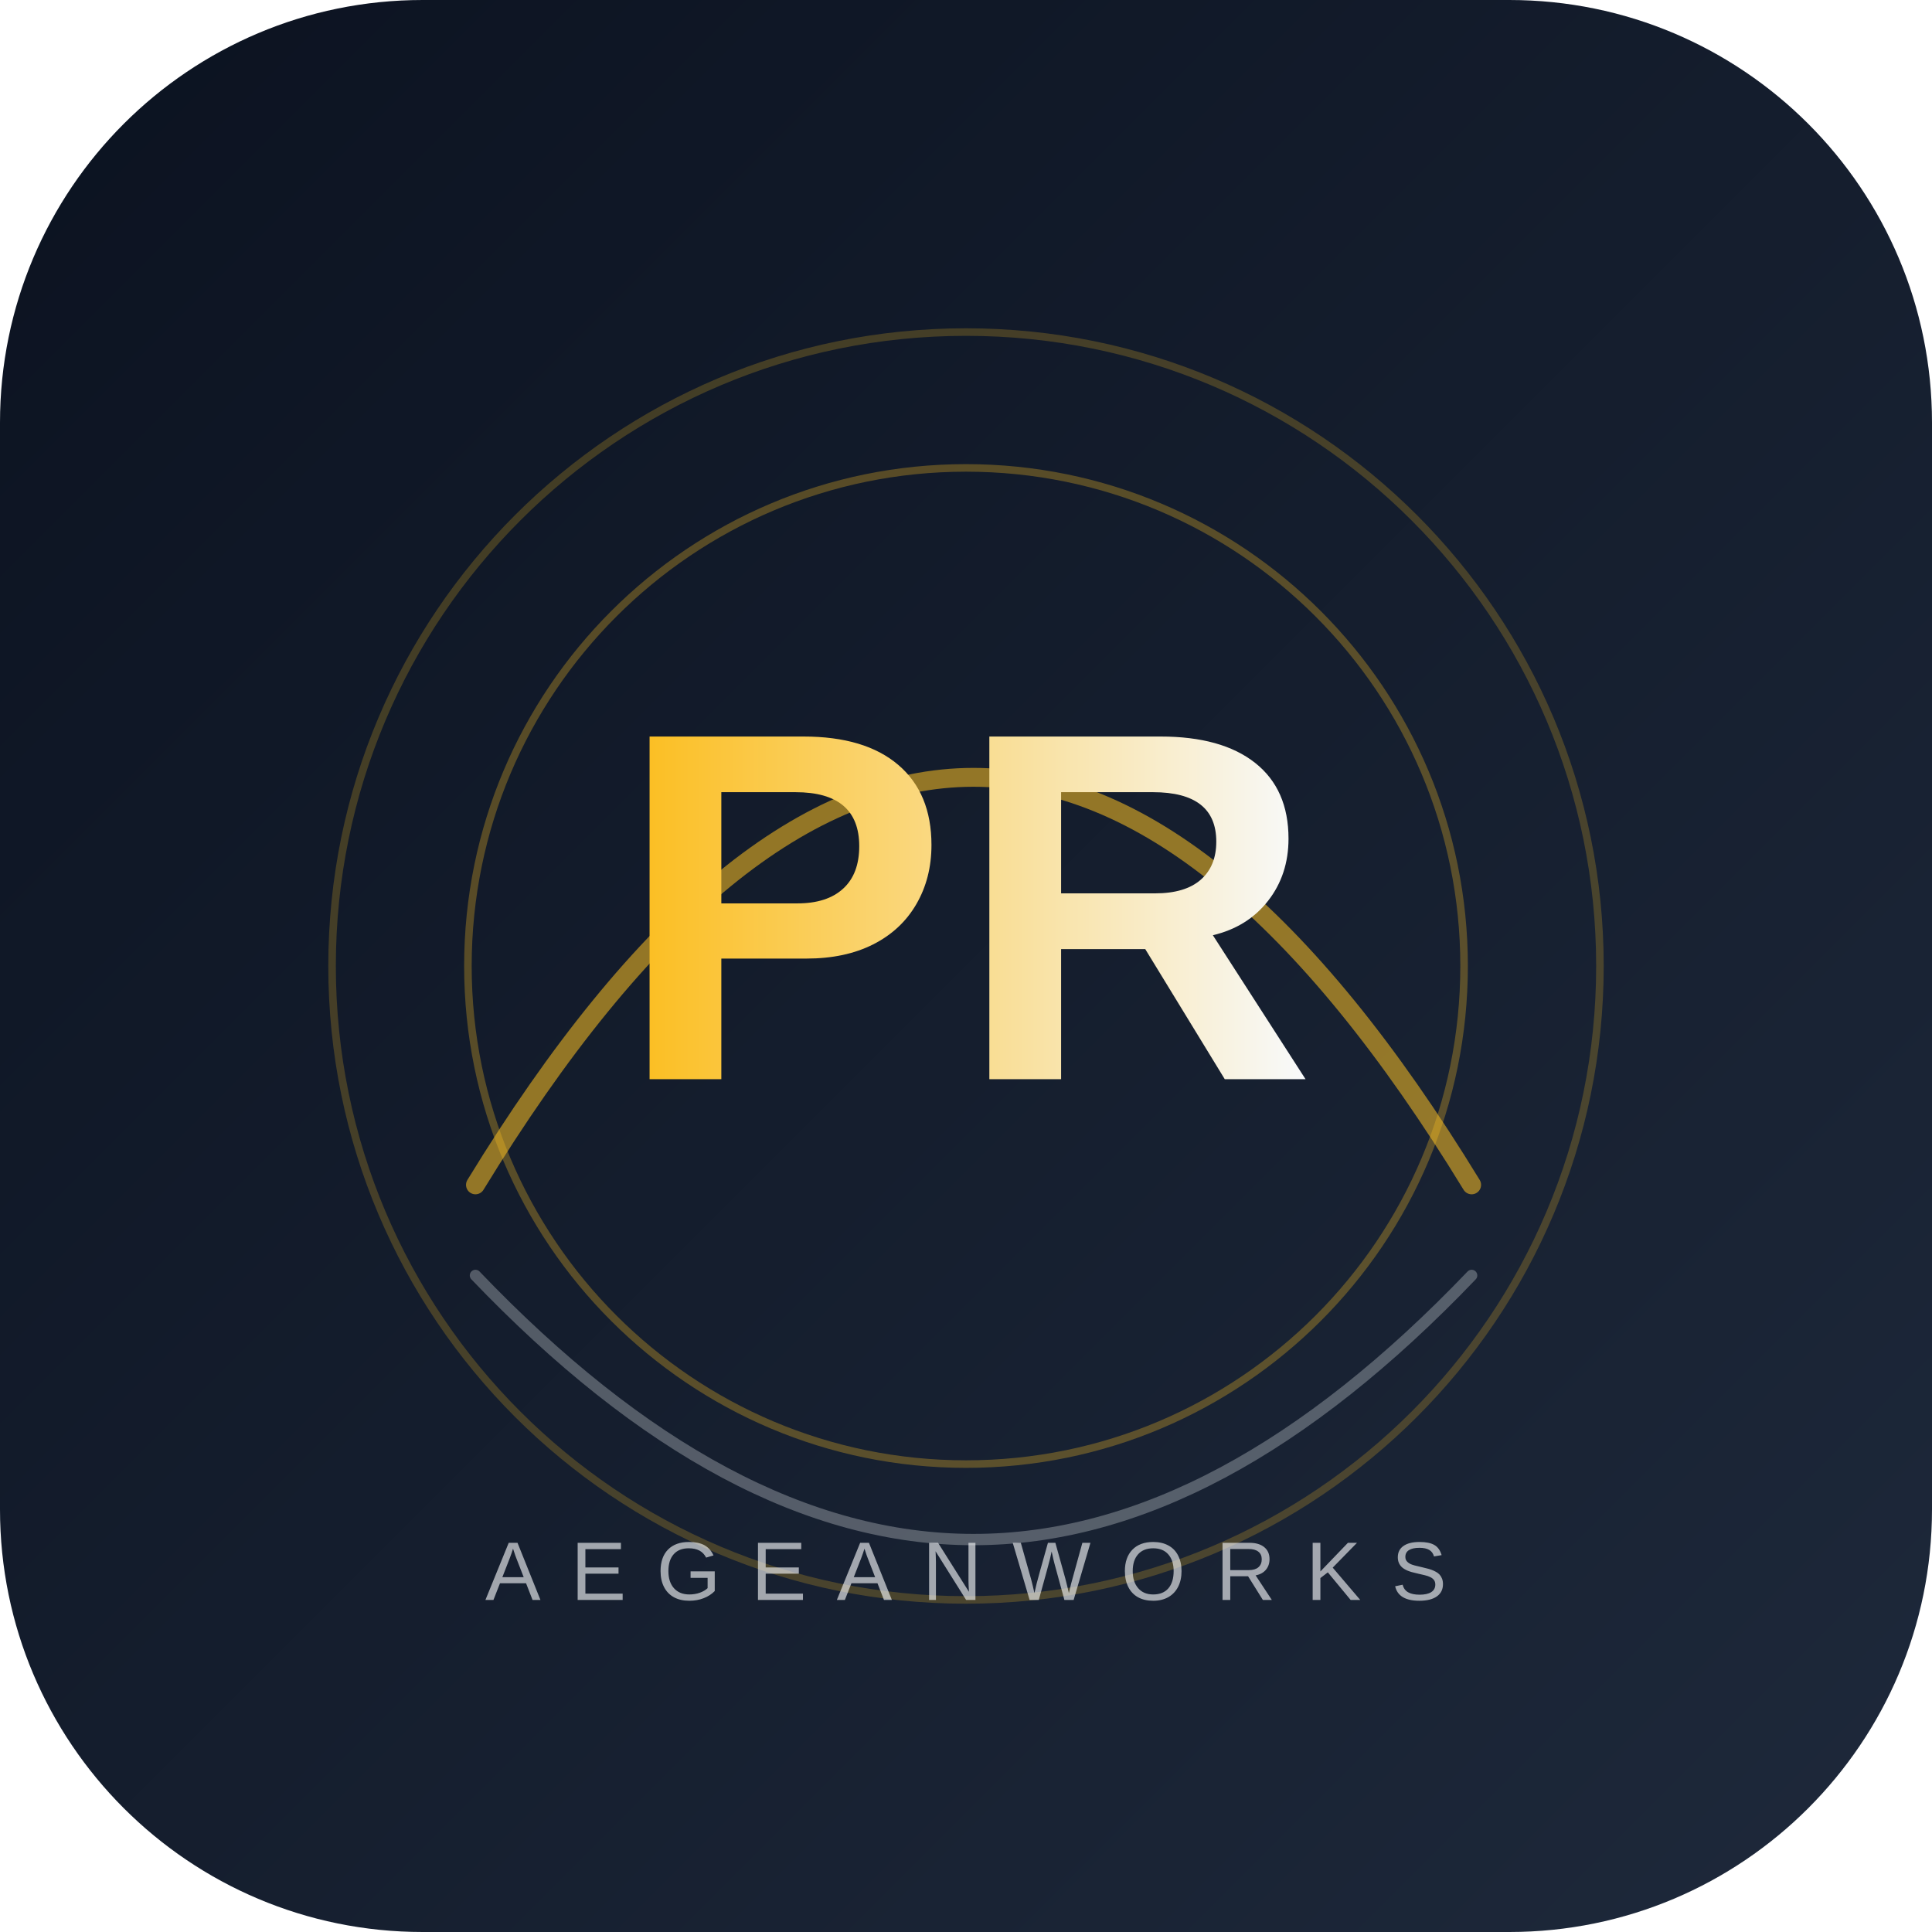
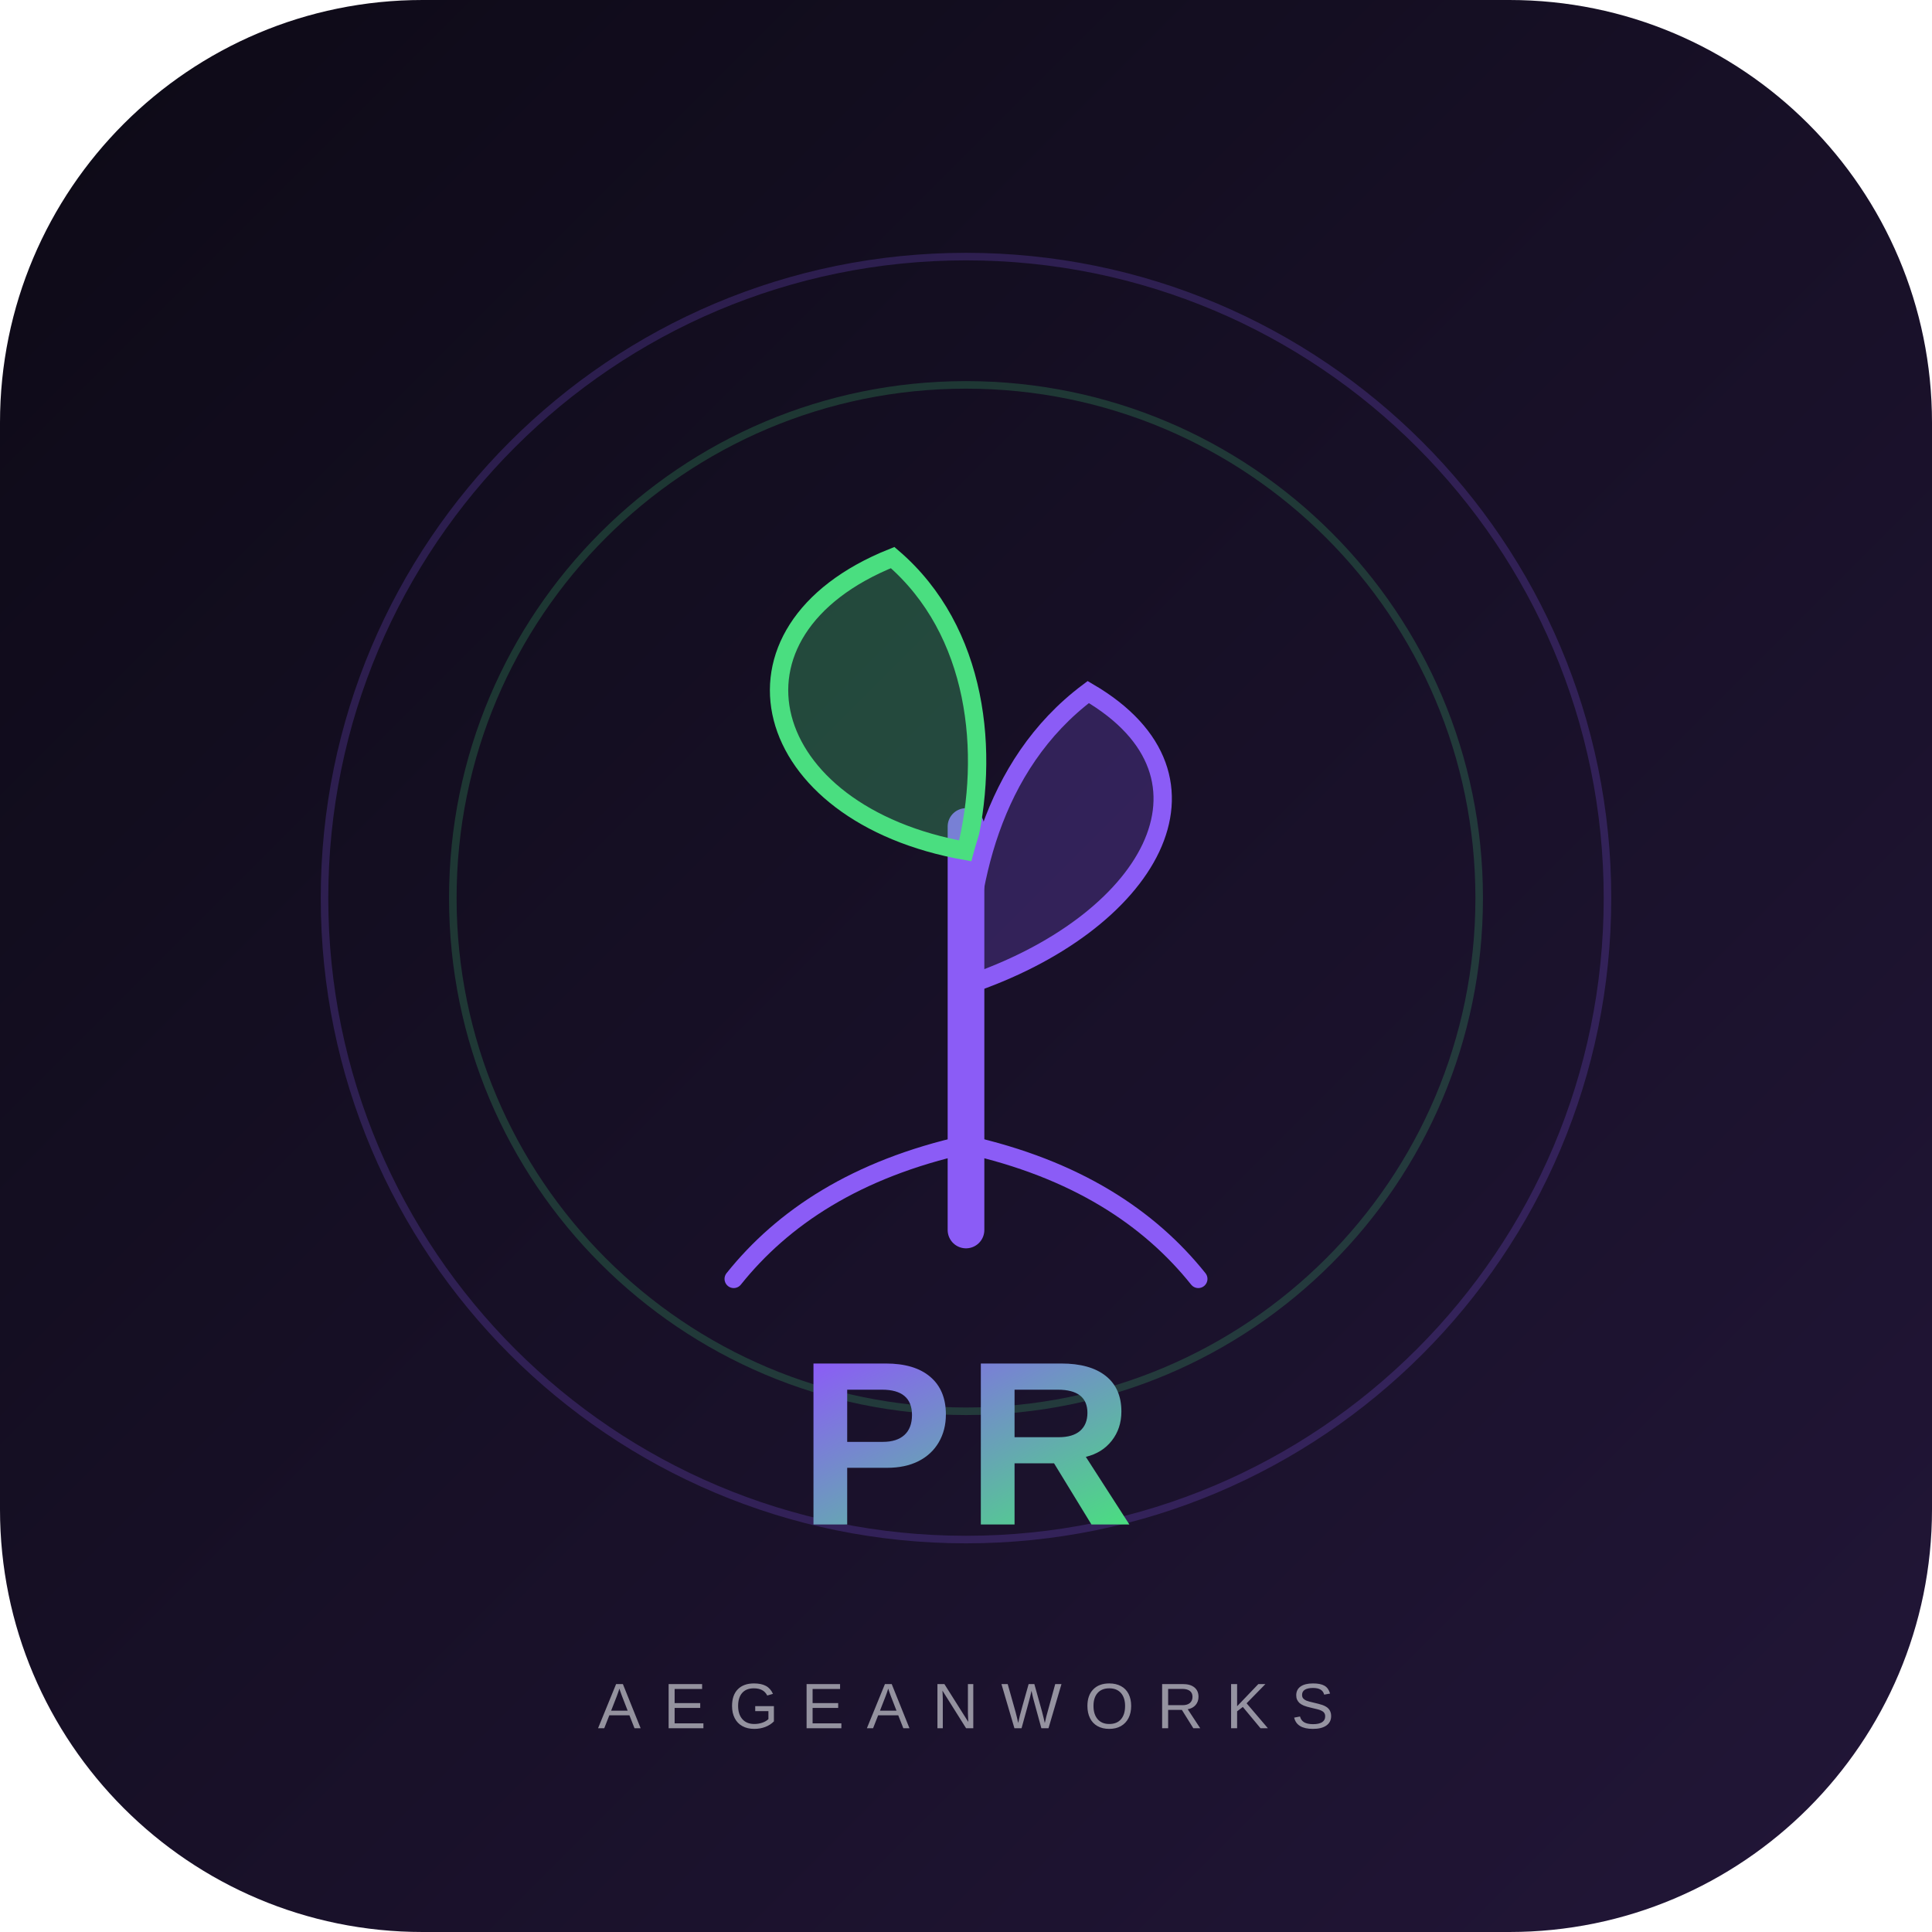
- <svg xmlns="http://www.w3.org/2000/svg" width="512" height="512" viewBox="0 0 512 512" role="img" aria-labelledby="title desc">
+ <svg xmlns="http://www.w3.org/2000/svg" width="512" height="512" viewBox="0 0 512 512" role="img" aria-labelledby="title desc" data-motif="seed" data-layout="wave">
  <defs>
    <linearGradient id="bg" x1="0" y1="0" x2="1" y2="1">
-       <stop offset="0" stop-color="#0b1220" />
-       <stop offset="1" stop-color="#1e293b" />
+       <stop offset="0" stop-color="#0d0a16" />
+       <stop offset="1" stop-color="#221638" />
    </linearGradient>
-     <linearGradient id="ac" x1="0" y1="0" x2="1" y2="0">
-       <stop offset="0" stop-color="#fbbf24" />
-       <stop offset="1" stop-color="#f8fafc" />
+     <linearGradient id="mark" x1="0" y1="0" x2="1" y2="1">
+       <stop offset="0" stop-color="#8b5cf6" />
+       <stop offset="1" stop-color="#4ade80" />
    </linearGradient>
  </defs>
  <rect width="512" height="512" rx="112" fill="url(#bg)" />
-   <circle cx="256" cy="256" r="168" fill="none" stroke="#fbbf24" stroke-opacity="0.22" stroke-width="2" />
-   <circle cx="256" cy="256" r="132" fill="none" stroke="#fbbf24" stroke-opacity="0.30" stroke-width="2" />
-   <path d="M126 314c44-72 88-108 132-108s88 36 132 108" fill="none" stroke="#fbbf24" stroke-opacity="0.55" stroke-width="5" stroke-linecap="round" />
-   <path d="M126 338c44 46 88 70 132 70s88-24 132-70" fill="none" stroke="#f8fafc" stroke-opacity="0.28" stroke-width="3" stroke-linecap="round" />
-   <text x="256" y="286" text-anchor="middle" font-family="Segoe UI, Arial, sans-serif" font-size="132" font-weight="700" fill="url(#ac)" letter-spacing="2">PR</text>
-   <text x="256" y="424" text-anchor="middle" font-family="Segoe UI, Arial, sans-serif" font-size="22" letter-spacing="8" fill="#f8fafc" fill-opacity="0.62">AEGEANWORKS</text>
+   <circle cx="256" cy="238" r="170" fill="none" stroke="#8b5cf6" stroke-opacity="0.22" stroke-width="2" />
+   <circle cx="256" cy="238" r="136" fill="none" stroke="#4ade80" stroke-opacity="0.20" stroke-width="2" />
+   <g transform="translate(256 232) scale(1.62)" opacity="1.0">
+     <path d="M0 58V-8" stroke="#8b5cf6" stroke-width="6" stroke-linecap="round" />
+     <path d="M0 -4C-34 -10 -42 -40 -12 -52C2 -40 4 -20 0 -4Z" fill="#4ade80" fill-opacity="0.28" stroke="#4ade80" stroke-width="3" />
+     <path d="M0 18C30 8 44 -16 20 -30C4 -18 0 2 0 18Z" fill="#8b5cf6" fill-opacity="0.24" stroke="#8b5cf6" stroke-width="3" />
+     <path d="M0 44C-18 48 -30 56 -38 66M0 44C18 48 30 56 38 66" fill="none" stroke="#8b5cf6" stroke-width="3" stroke-linecap="round" stroke-linejoin="round" />
+   </g>
+   <text x="256" y="404" text-anchor="middle" font-family="Segoe UI, Arial, sans-serif" font-size="62" font-weight="700" fill="url(#mark)" letter-spacing="3">PR</text>
+   <text x="256" y="458" text-anchor="middle" font-family="Segoe UI, Arial, sans-serif" font-size="17" letter-spacing="6" fill="#F8FAFC" fill-opacity="0.55">AEGEANWORKS</text>
</svg>
